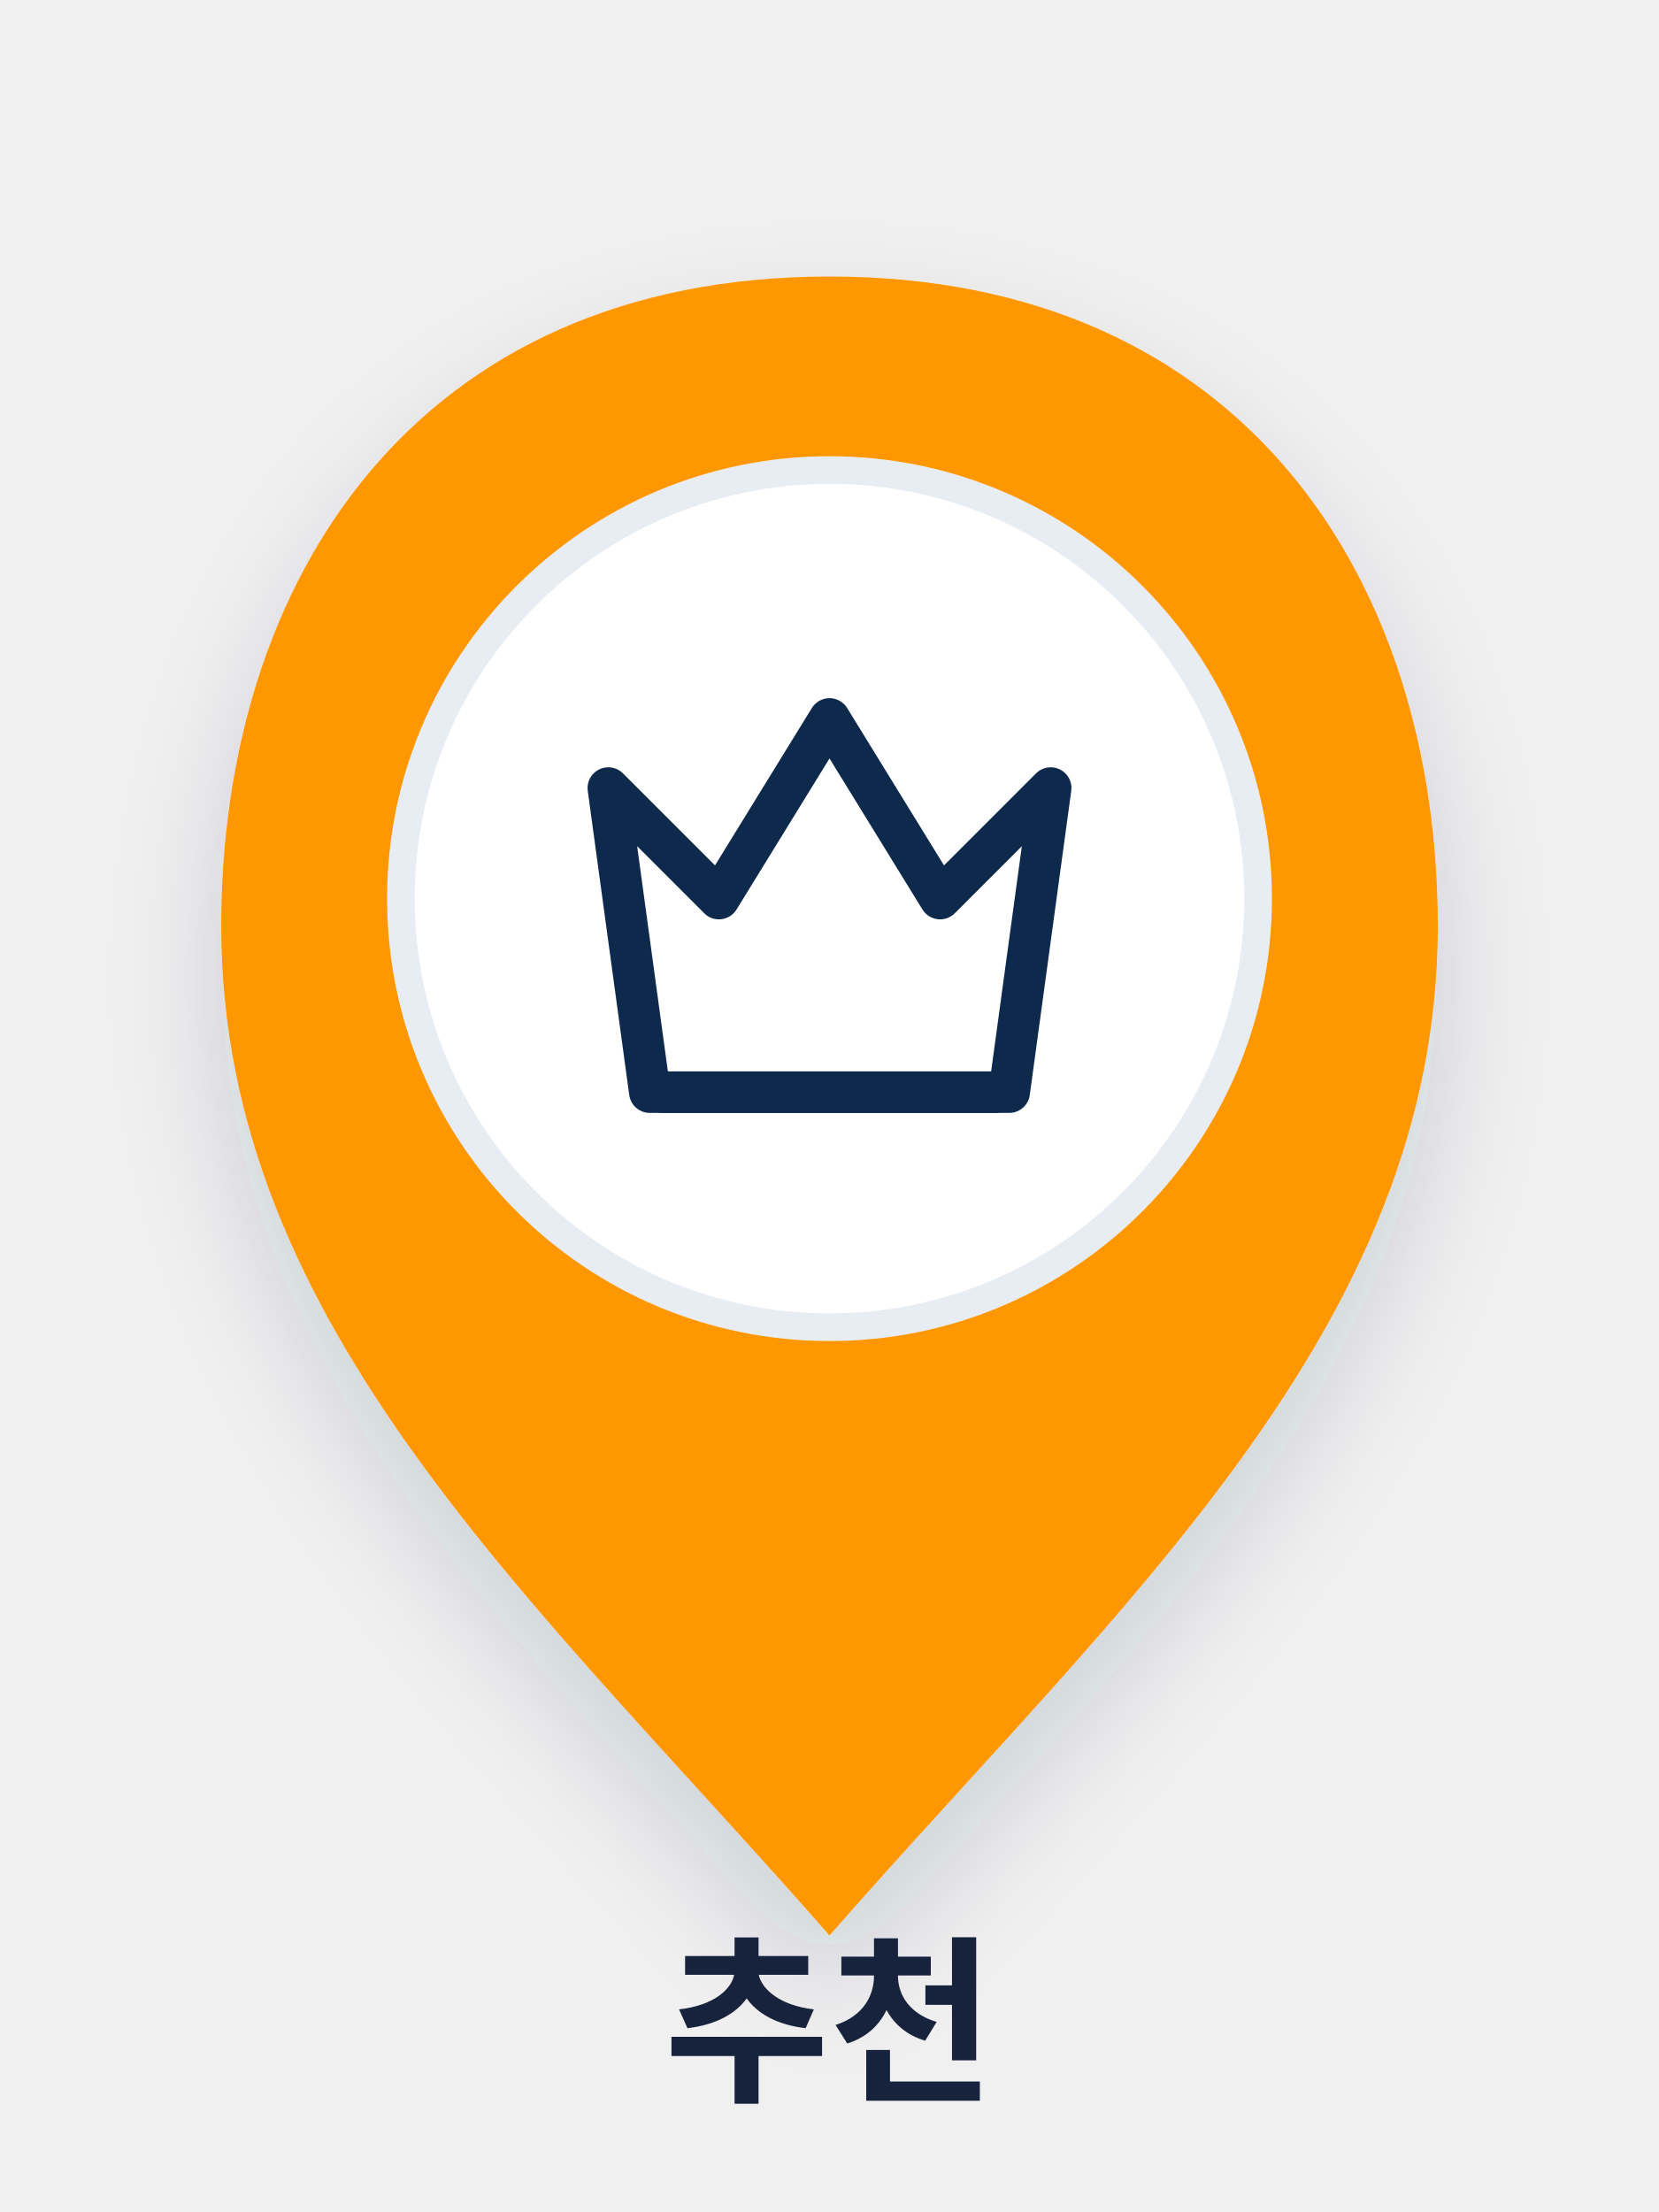
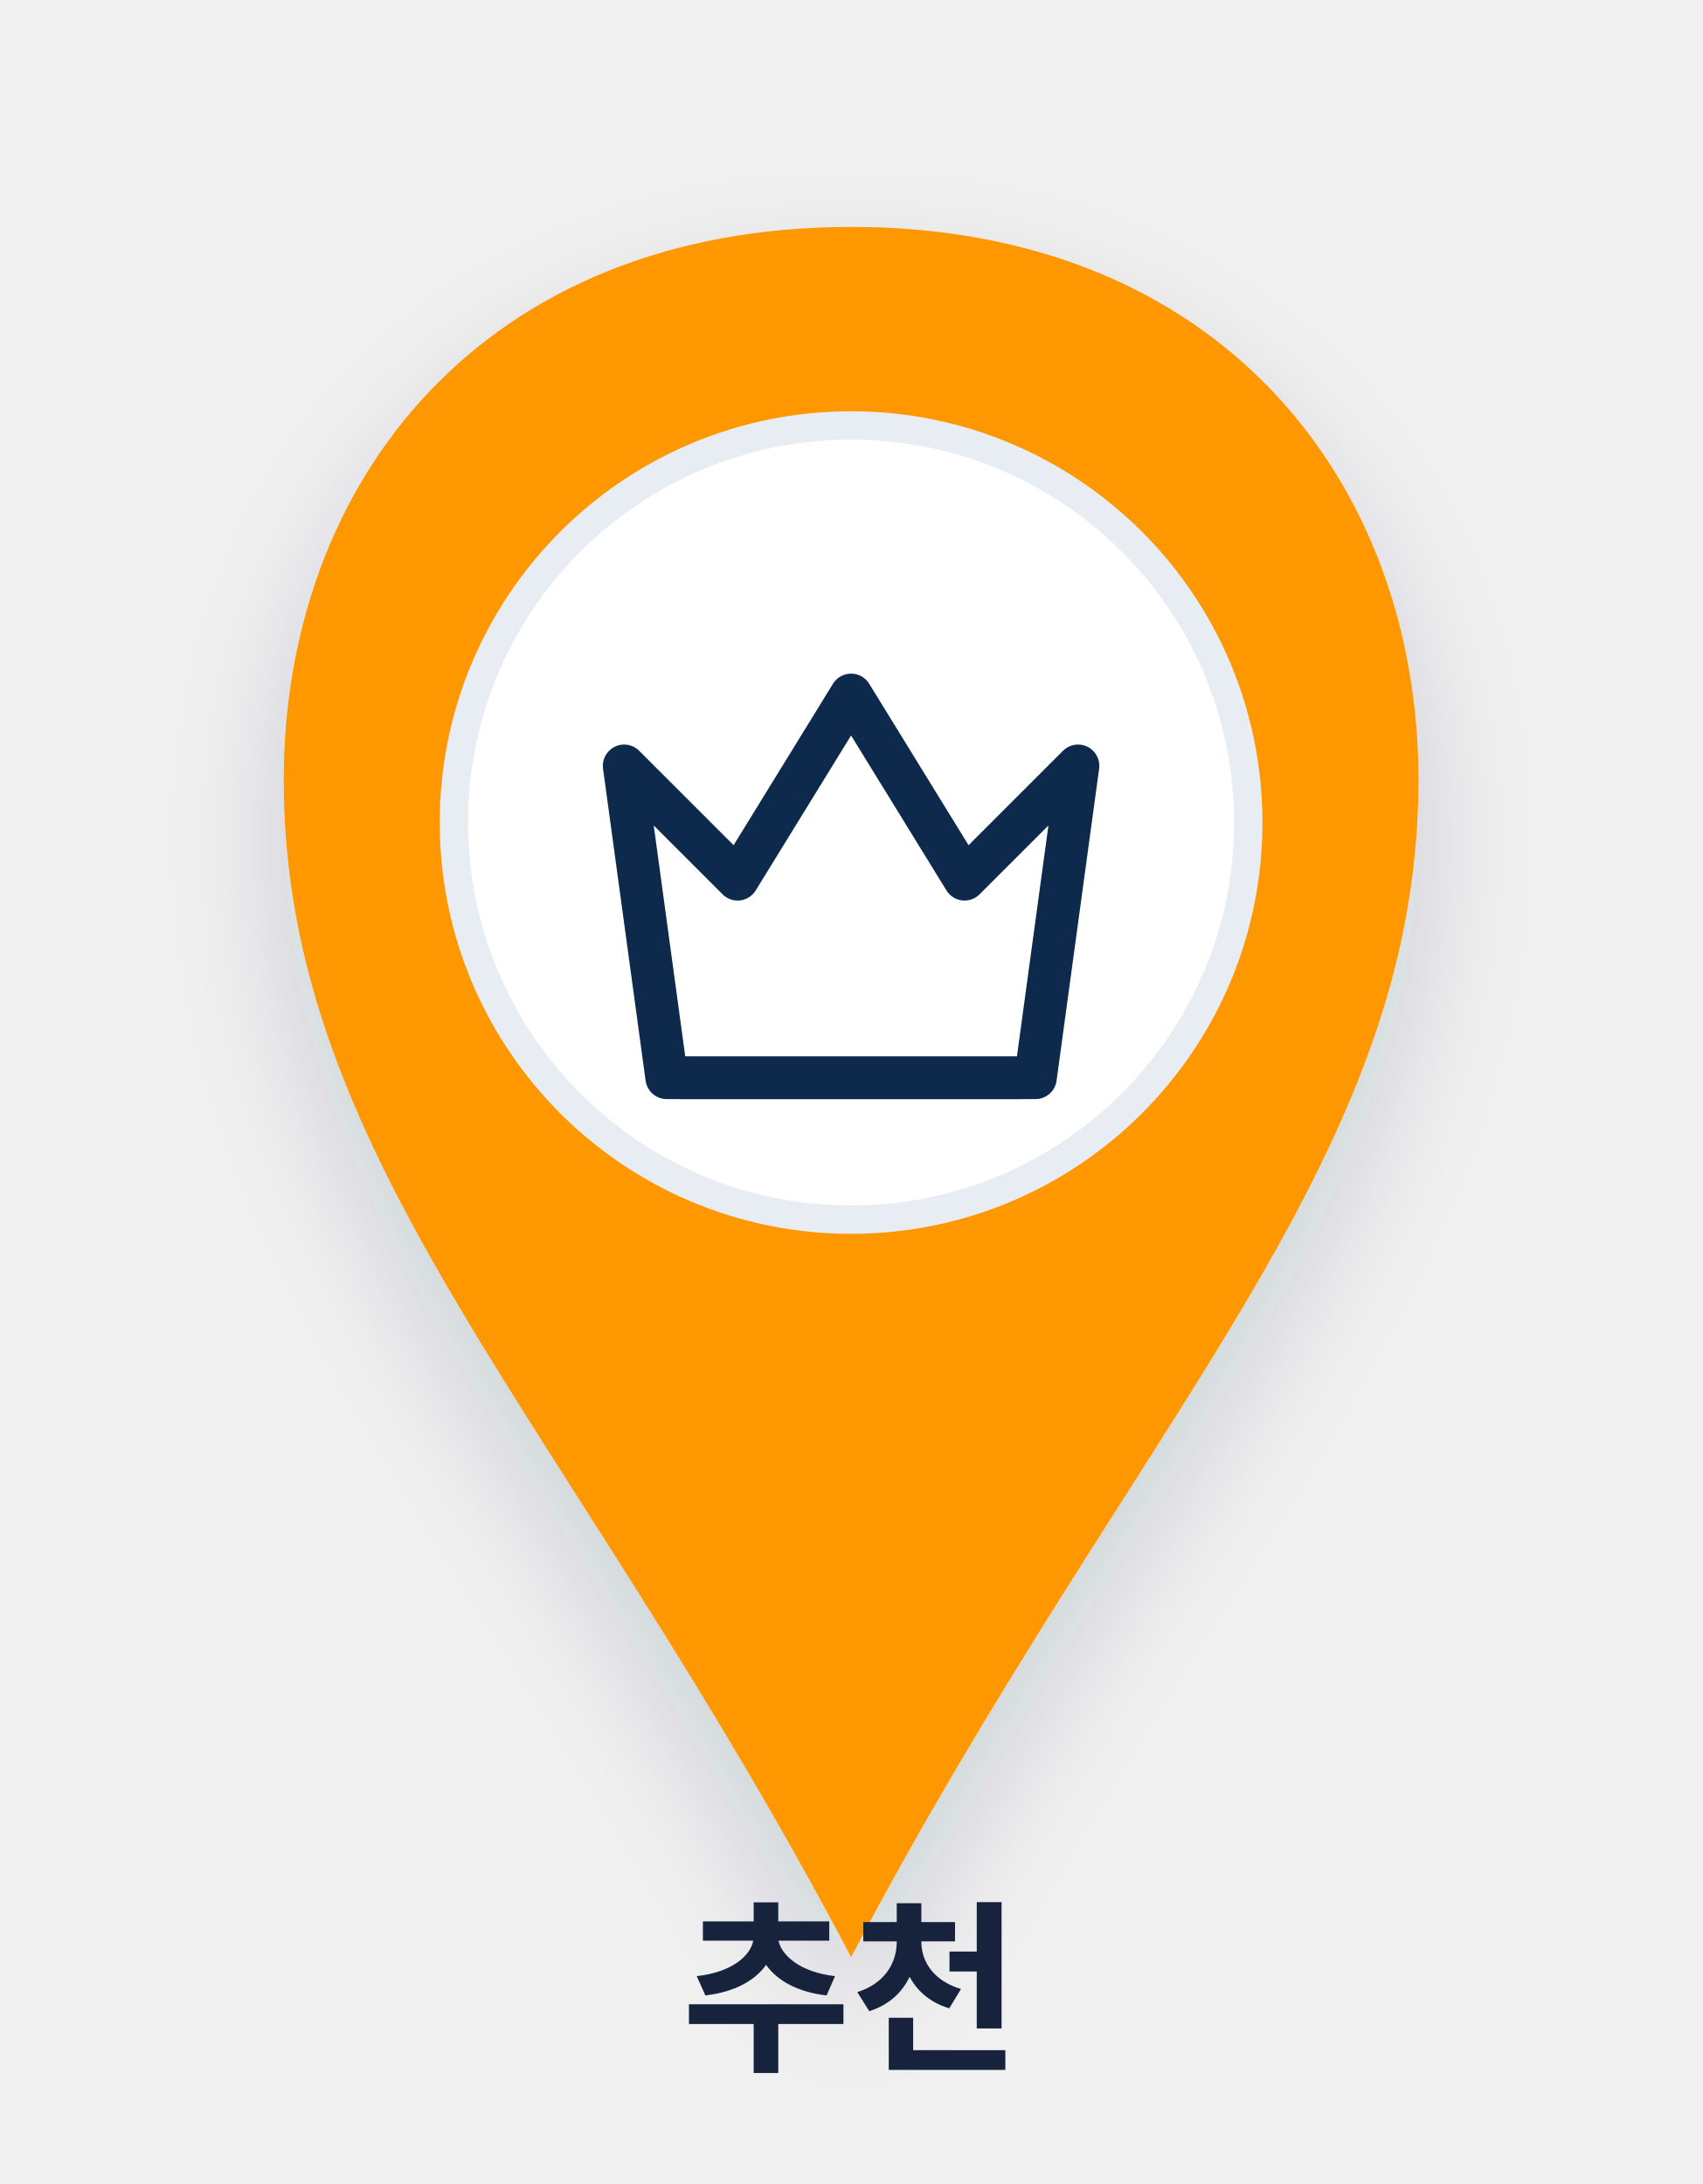
- <svg xmlns="http://www.w3.org/2000/svg" width="120" height="160" viewBox="0 0 120 160">
+ <svg xmlns="http://www.w3.org/2000/svg" width="120" height="154" viewBox="0 0 120 154">
  <defs>
    <filter id="shadow" x="-30%" y="-30%" width="160%" height="180%">
      <feDropShadow dx="0" dy="4" stdDeviation="4" flood-color="#0F2B4D" flood-opacity="0.16" />
    </filter>
  </defs>
  <g opacity="1" filter="url(#shadow)">
-     <path d="M60 20 C30 20 16 42 16 67 C16 96 39 116 60 140 C81 116 104 96 104 67 C104 42 90 20 60 20 Z" fill="#FF9800" />
-     <circle cx="60" cy="65" r="31" fill="#FFFFFF" stroke="#E8EDF4" stroke-width="2" />
-     <g transform="translate(38,43)" stroke="#0F2B4D" fill="none" stroke-width="3" stroke-linecap="round" stroke-linejoin="round">
+     <path d="M60 16 C34 16 20 34 20 55 C20 82 40 100 60 138 C80 100 100 82 100 55 C100 34 86 16 60 16 Z" fill="#FF9800" />
+     <circle cx="60" cy="58" r="28" fill="#FFFFFF" stroke="#E8EDF4" stroke-width="2" />
+     <g transform="translate(38,40)" stroke="#0F2B4D" fill="none" stroke-width="3" stroke-linecap="round" stroke-linejoin="round">
      <path d="M6 14l8 8 8-13 8 13 8-8-3 22H9z" />
      <path d="M10 36h24" />
    </g>
  </g>
-   <text x="60" y="151" font-family="Arial, sans-serif" font-size="13" font-weight="700" text-anchor="middle" fill="#17233C">추천</text>
+   <text x="60" y="145" font-family="Arial, sans-serif" font-size="13" font-weight="700" text-anchor="middle" fill="#17233C">추천</text>
</svg>
